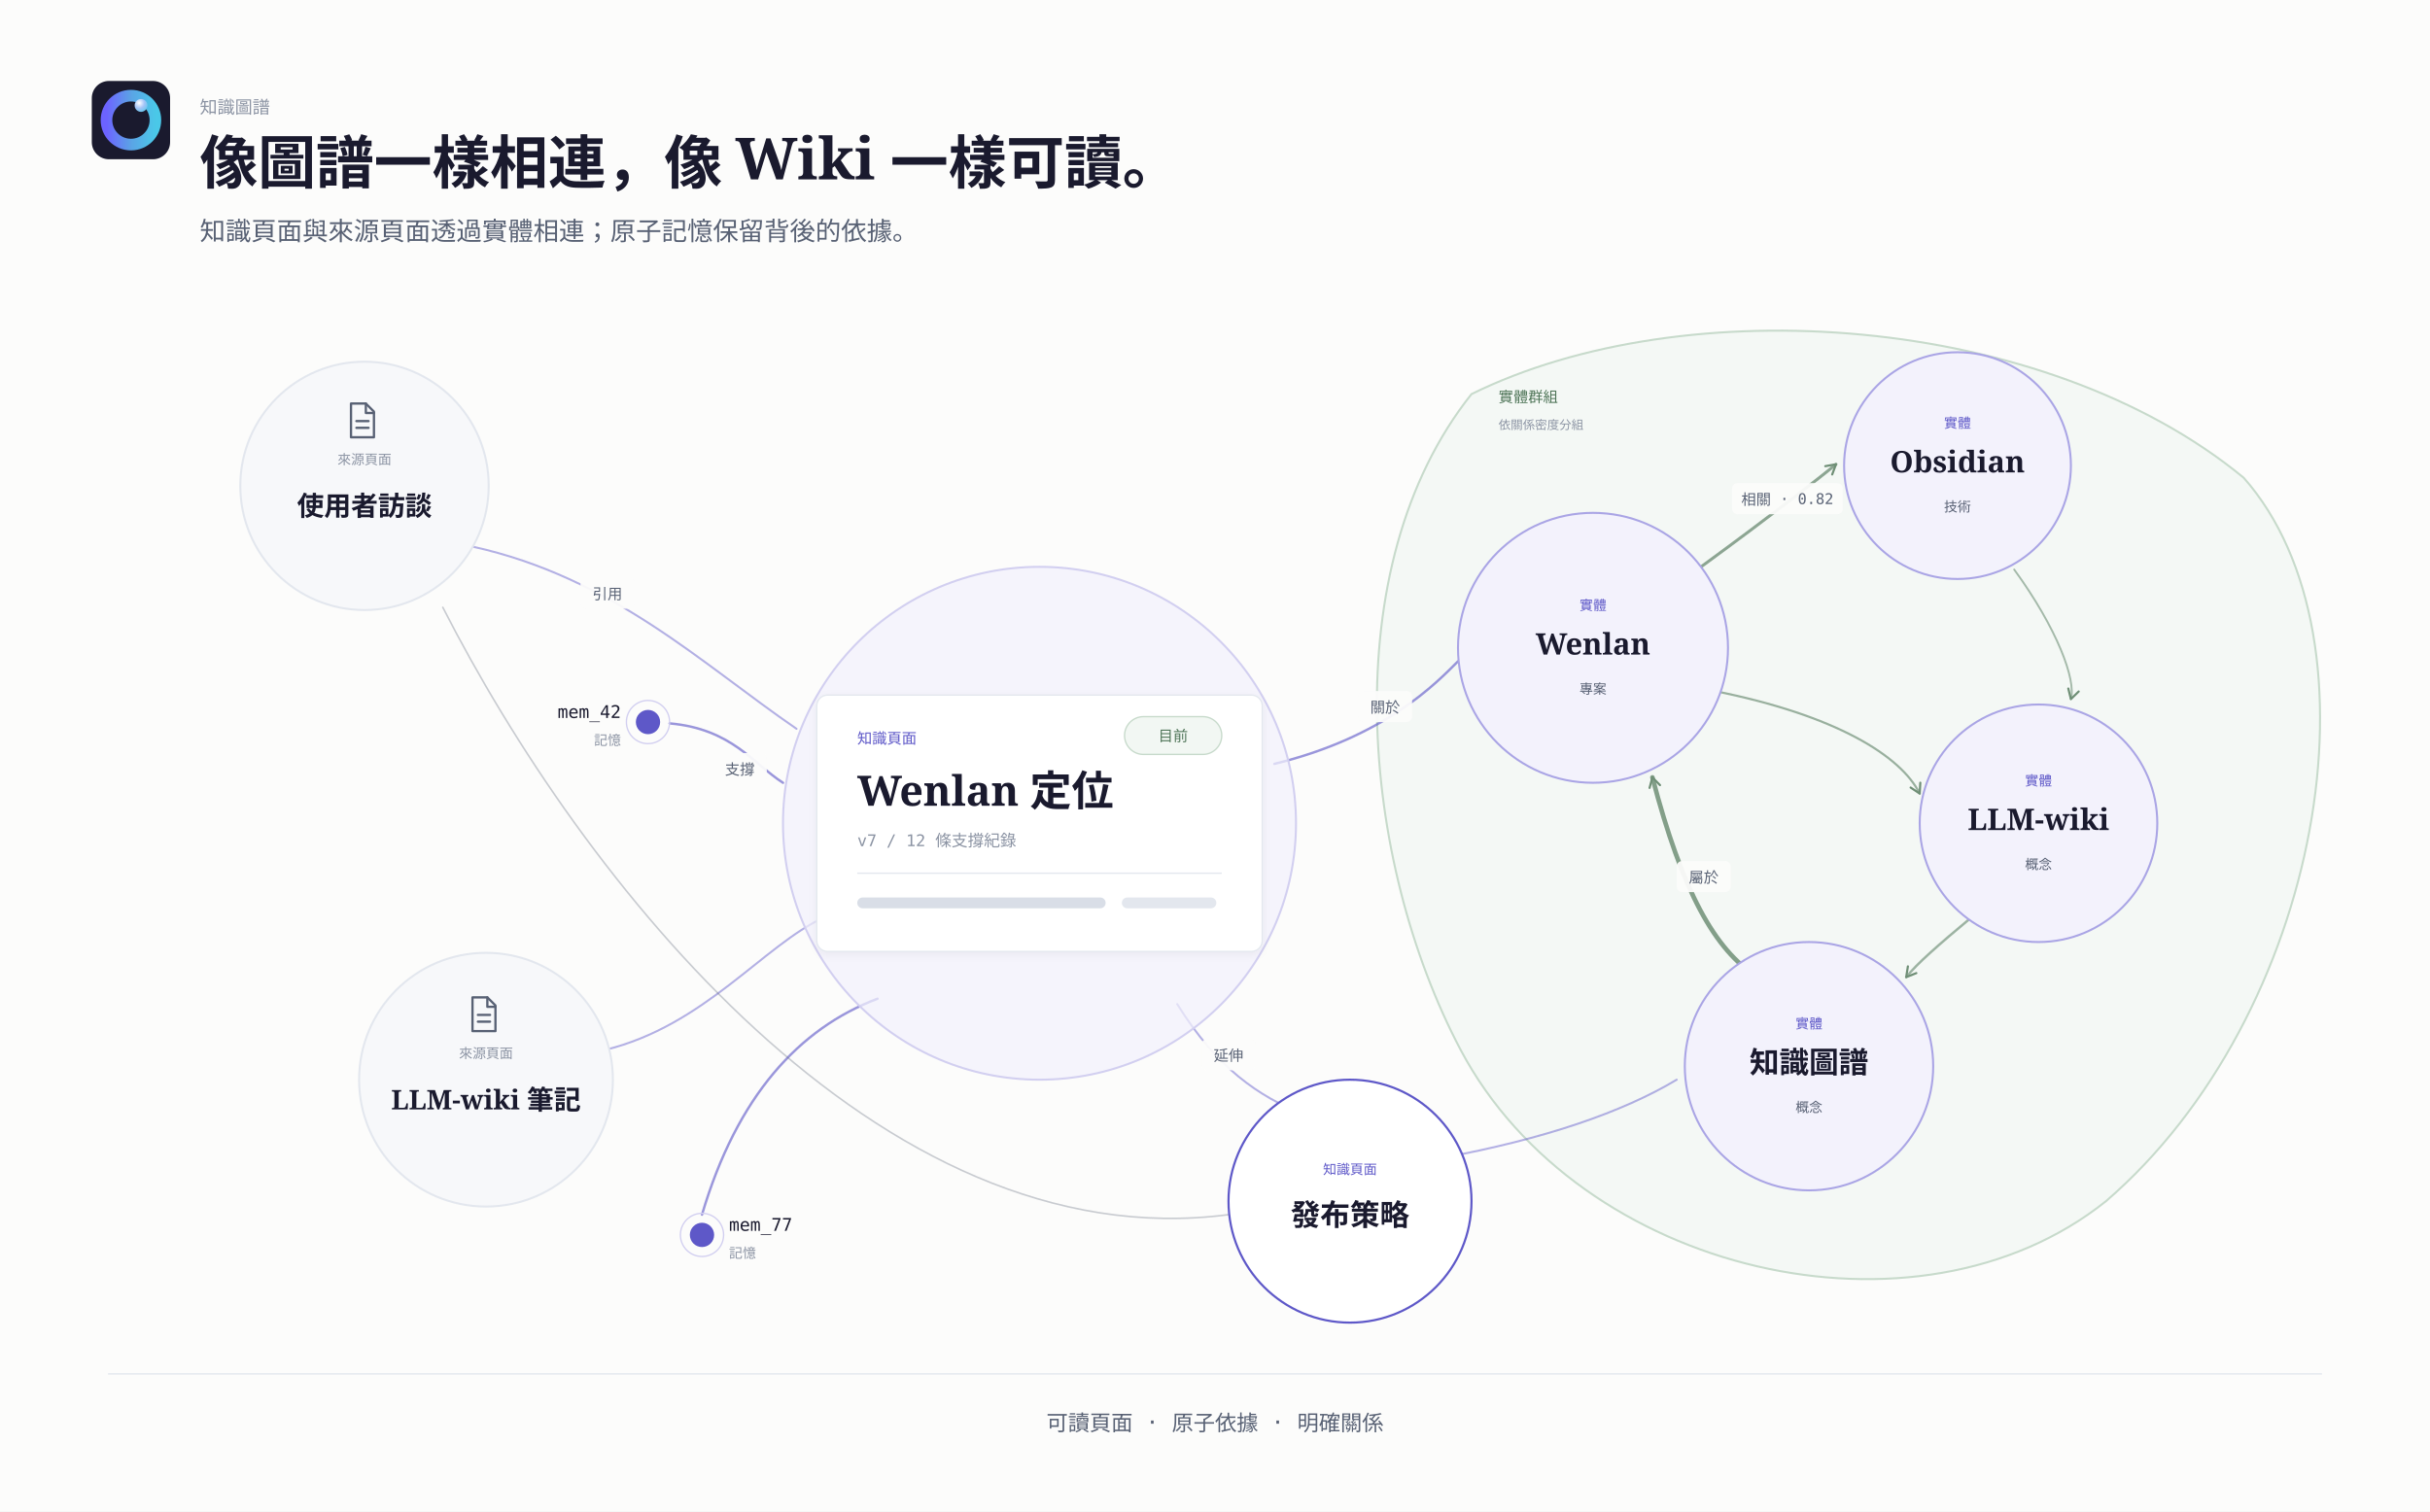
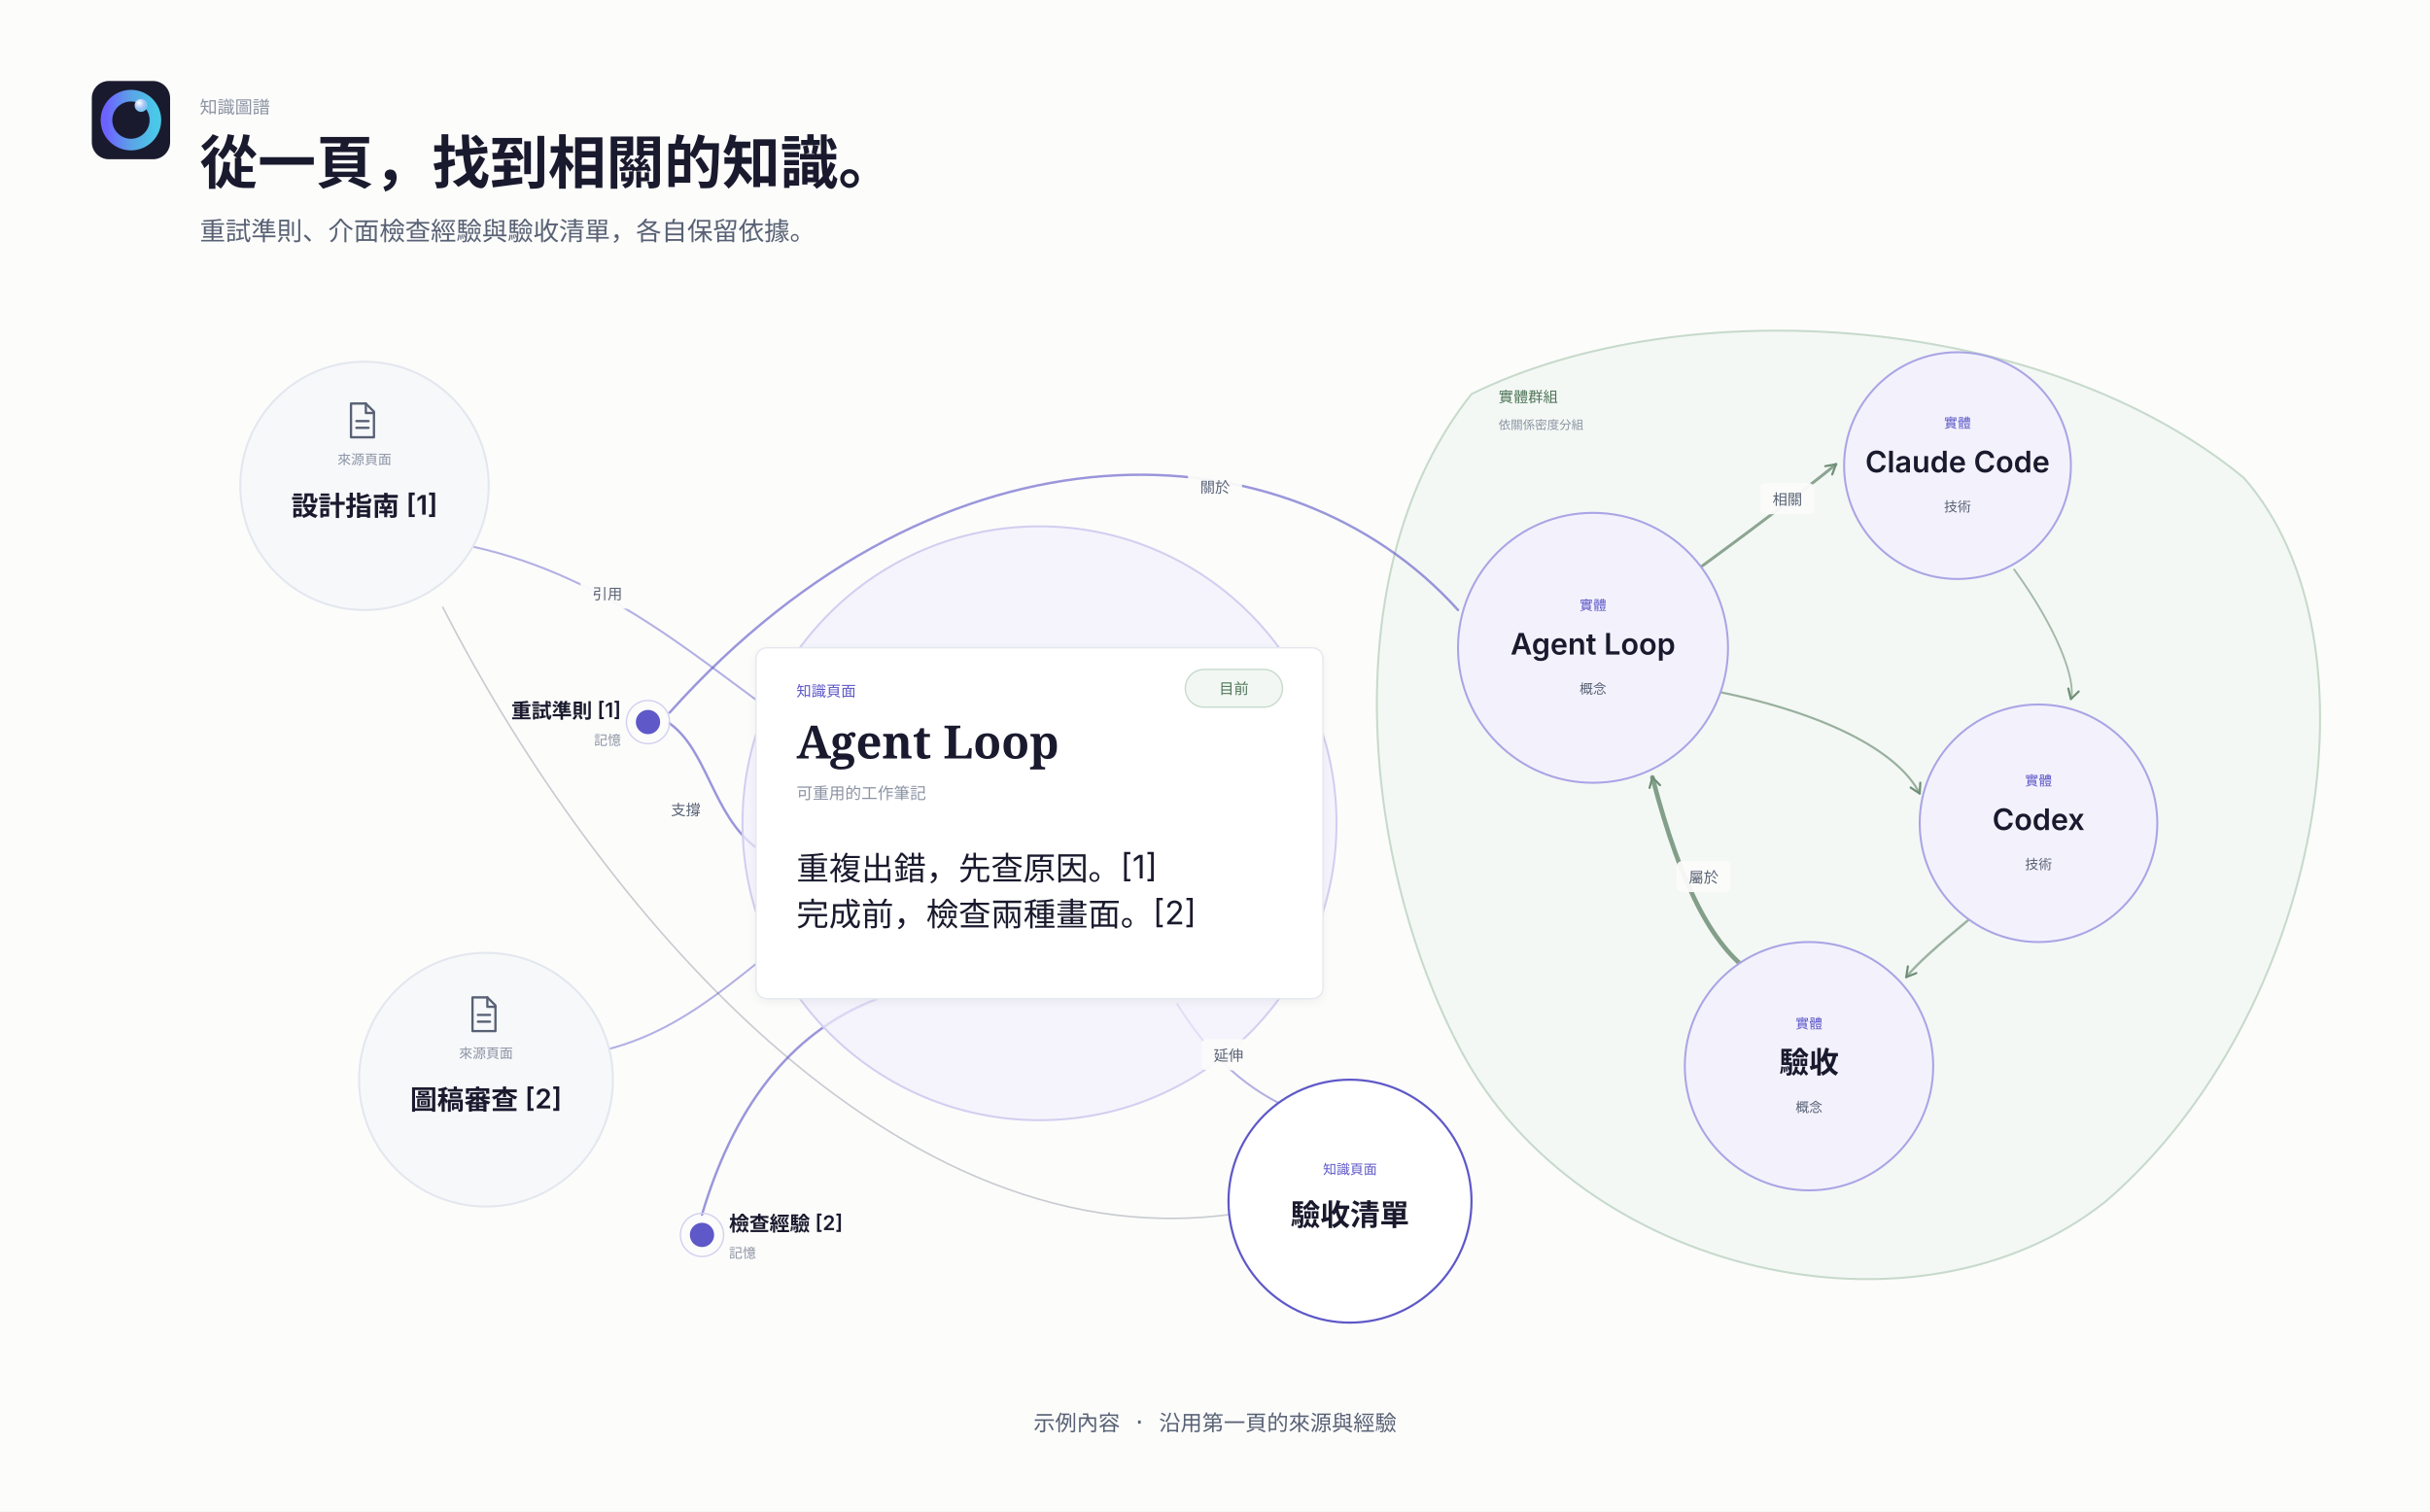
<svg xmlns="http://www.w3.org/2000/svg" width="1800" height="1120" viewBox="0 0 1800 1120" role="img" aria-labelledby="title desc">
  <style>text { font-kerning: normal; }</style>
  <rect width="1800" height="1120" fill="#FCFCFB" />
  <g transform="translate(68 60) scale(0.1132812)">
    <rect width="512" height="512" rx="112" fill="#1A1A2E" />
    <circle cx="256" cy="256" r="160" fill="none" stroke="url(#network-zh-Hant-desktop-ring)" stroke-width="76" />
    <circle cx="322" cy="160" r="42" fill="url(#network-zh-Hant-desktop-orb)" />
  </g>
  <g data-fit-region="network-zh-Hant-desktop-heading" data-fit-x="148" data-fit-y="56" data-fit-width="1578" data-fit-height="138" data-check-overlap="false">
-     <text x="148" y="84" font-family="&quot;JetBrains Mono&quot;, &quot;PingFang TC&quot;, &quot;Hiragino Sans CNS&quot;, ui-monospace, monospace" font-size="13" font-weight="500" fill="#8B93A3" text-anchor="start">知識圖譜</text>
-     <text x="148" y="136" font-family="&quot;Fraunces&quot;, &quot;Songti TC&quot;, &quot;STSong&quot;, &quot;PingFang TC&quot;, Georgia, serif" font-size="43" font-weight="600" fill="#1A1A2E" text-anchor="start">像圖譜一樣相連，像 Wiki 一樣可讀。</text>
-     <text x="148" y="178" font-family="&quot;Instrument Sans&quot;, &quot;PingFang TC&quot;, &quot;Hiragino Sans CNS&quot;, -apple-system, BlinkMacSystemFont, sans-serif" font-size="19" font-weight="400" fill="#586174" text-anchor="start">知識頁面與來源頁面透過實體相連；原子記憶保留背後的依據。</text>
+     <text x="148" y="84" font-family="'JetBrains Mono', monospace" font-size="13" font-weight="500" fill="#8B93A3" text-anchor="start">知識圖譜</text>
+     <text x="148" y="136" font-family="'Fraunces', Georgia, serif" font-size="43" font-weight="600" fill="#1A1A2E" text-anchor="start">從一頁，找到相關的知識。</text>
+     <text x="148" y="178" font-family="'Instrument Sans', -apple-system, sans-serif" font-size="19" font-weight="400" fill="#586174" text-anchor="start">重試準則、介面檢查經驗與驗收清單，各自保留依據。</text>
  </g>
  <g data-fit-region="network-zh-Hant-desktop-graph-field" data-fit-x="80" data-fit-y="230" data-fit-width="1640" data-fit-height="780" data-check-overlap="true">
    <path d="M1090 292 C1248 214 1514 232 1662 354 C1768 474 1720 752 1560 890 C1420 1002 1170 944 1082 778 C1008 638 988 420 1090 292Z" fill="#F2F7F3" fill-opacity="0.76" stroke="#C7DACB" stroke-width="1.5" />
-     <text x="1110" y="298" font-family="&quot;JetBrains Mono&quot;, &quot;PingFang TC&quot;, &quot;Hiragino Sans CNS&quot;, ui-monospace, monospace" font-size="11" font-weight="500" fill="#4F7558" text-anchor="start">實體群組</text>
-     <text x="1110" y="318" font-family="&quot;JetBrains Mono&quot;, &quot;PingFang TC&quot;, &quot;Hiragino Sans CNS&quot;, ui-monospace, monospace" font-size="9" font-weight="500" fill="#8B93A3" text-anchor="start">依關係密度分組</text>
-     <path d="M350 405 C454 428 520 492 590 540" fill="none" stroke="#5E58C8" stroke-width="1.5" stroke-opacity="0.46" stroke-linecap="round" />
-     <path d="M448 778 C522 760 566 700 610 680" fill="none" stroke="#5E58C8" stroke-width="1.5" stroke-opacity="0.46" stroke-linecap="round" />
-     <path d="M496 536 C542 540 558 566 580 580" fill="none" stroke="#5E58C8" stroke-width="1.8" stroke-opacity="0.62" stroke-linecap="round" />
-     <path d="M520 900 C546 812 592 762 650 740" fill="none" stroke="#5E58C8" stroke-width="1.8" stroke-opacity="0.62" stroke-linecap="round" />
-     <path d="M944 566 C1026 546 1064 506 1080 490" fill="none" stroke="#5E58C8" stroke-width="1.8" stroke-opacity="0.62" stroke-linecap="round" />
-     <path d="M872 744 C902 792 932 812 966 826" fill="none" stroke="#5E58C8" stroke-width="1.5" stroke-opacity="0.46" stroke-linecap="round" />
-     <path d="M328 450 C430 650 650 934 910 900" fill="none" stroke="#586174" stroke-width="1.2" stroke-opacity="0.32" stroke-linecap="round" />
-     <path d="M1260 420 C1312 382 1348 354 1360 344" fill="none" stroke="#6F8F76" stroke-width="2.2" stroke-opacity="0.78" stroke-linecap="round" marker-end="url(#network-zh-Hant-desktop-relation-arrow)" />
-     <path d="M1270 512 C1360 530 1408 560 1422 588" fill="none" stroke="#6F8F76" stroke-width="1.6" stroke-opacity="0.68" stroke-linecap="round" marker-end="url(#network-zh-Hant-desktop-relation-arrow)" />
-     <path d="M1302 724 C1270 704 1246 660 1224 576" fill="none" stroke="#6F8F76" stroke-width="3.4" stroke-opacity="0.84" stroke-linecap="round" marker-end="url(#network-zh-Hant-desktop-relation-arrow)" />
-     <path d="M1492 422 C1524 466 1538 504 1534 518" fill="none" stroke="#6F8F76" stroke-width="1.4" stroke-opacity="0.6" stroke-linecap="round" marker-end="url(#network-zh-Hant-desktop-relation-arrow)" />
-     <path d="M1460 680 C1436 700 1420 714 1412 724" fill="none" stroke="#6F8F76" stroke-width="1.8" stroke-opacity="0.66" stroke-linecap="round" marker-end="url(#network-zh-Hant-desktop-relation-arrow)" />
-     <path d="M1068 858 C1144 844 1202 824 1242 800" fill="none" stroke="#5E58C8" stroke-width="1.5" stroke-opacity="0.46" stroke-linecap="round" />
-     <g data-fit-region="network-zh-Hant-desktop-source-使用者訪談" data-fit-x="178" data-fit-y="268" data-fit-width="184" data-fit-height="184" data-check-overlap="true">
+     <text x="1110" y="298" font-family="'JetBrains Mono', monospace" font-size="11" font-weight="500" fill="#4F7558" text-anchor="start">實體群組</text>
+     <text x="1110" y="318" font-family="'JetBrains Mono', monospace" font-size="9" font-weight="500" fill="#8B93A3" text-anchor="start">依關係密度分組</text>
+     <path data-from="sourceOne" data-to="page" data-relation="citation" d="M350 405 C454 428 520 492 590 540" fill="none" stroke="#5E58C8" stroke-width="1.5" stroke-opacity="0.46" stroke-linecap="round" />
+     <path data-from="sourceTwo" data-to="page" data-relation="citation" d="M448 778 C522 760 566 700 610 680" fill="none" stroke="#5E58C8" stroke-width="1.5" stroke-opacity="0.46" stroke-linecap="round" />
+     <path data-from="memoryOne" data-to="page" data-relation="support" d="M496 536 C524 556 528 604 560 628" fill="none" stroke="#5E58C8" stroke-width="1.8" stroke-opacity="0.62" stroke-linecap="round" />
+     <path data-from="memoryTwo" data-to="page" data-relation="support" d="M520 900 C546 812 592 762 650 740" fill="none" stroke="#5E58C8" stroke-width="1.8" stroke-opacity="0.62" stroke-linecap="round" />
+     <path data-from="memoryOne" data-to="entityOne" data-relation="about" d="M496 528 C700 300 956 314 1080 452" fill="none" stroke="#5E58C8" stroke-width="1.8" stroke-opacity="0.62" stroke-linecap="round" />
+     <path data-from="page" data-to="linkedPage" data-relation="refines" d="M872 744 C902 792 932 812 966 826" fill="none" stroke="#5E58C8" stroke-width="1.5" stroke-opacity="0.46" stroke-linecap="round" />
+     <path data-from="sourceOne" data-to="linkedPage" data-relation="citation" d="M328 450 C430 650 650 934 910 900" fill="none" stroke="#586174" stroke-width="1.2" stroke-opacity="0.32" stroke-linecap="round" />
+     <path data-from="entityOne" data-to="entityTwo" data-relation="related_to" d="M1260 420 C1312 382 1348 354 1360 344" fill="none" stroke="#6F8F76" stroke-width="2.2" stroke-opacity="0.78" stroke-linecap="round" marker-end="url(#network-zh-Hant-desktop-relation-arrow)" />
+     <path data-from="entityOne" data-to="entityThree" data-relation="related_to" d="M1270 512 C1360 530 1408 560 1422 588" fill="none" stroke="#6F8F76" stroke-width="1.6" stroke-opacity="0.68" stroke-linecap="round" marker-end="url(#network-zh-Hant-desktop-relation-arrow)" />
+     <path data-from="entityFour" data-to="entityOne" data-relation="part_of" d="M1302 724 C1270 704 1246 660 1224 576" fill="none" stroke="#6F8F76" stroke-width="3.4" stroke-opacity="0.84" stroke-linecap="round" marker-end="url(#network-zh-Hant-desktop-relation-arrow)" />
+     <path data-from="entityTwo" data-to="entityThree" data-relation="related_to" d="M1492 422 C1524 466 1538 504 1534 518" fill="none" stroke="#6F8F76" stroke-width="1.4" stroke-opacity="0.6" stroke-linecap="round" marker-end="url(#network-zh-Hant-desktop-relation-arrow)" />
+     <path data-from="entityThree" data-to="entityFour" data-relation="related_to" d="M1460 680 C1436 700 1420 714 1412 724" fill="none" stroke="#6F8F76" stroke-width="1.8" stroke-opacity="0.66" stroke-linecap="round" marker-end="url(#network-zh-Hant-desktop-relation-arrow)" />
+     <g data-fit-region="network-zh-Hant-desktop-source-設計指南 [1]" data-fit-x="178" data-fit-y="268" data-fit-width="184" data-fit-height="184" data-check-overlap="true">
      <circle cx="270" cy="360" r="92" fill="#F7F8FA" stroke="#E3E7EE" stroke-width="1.5" />
      <g fill="none" stroke="#586174" stroke-width="1.7" stroke-linecap="round" stroke-linejoin="round">
        <path d="M260 299h11l6 6v19H260z" />
        <path d="M271 299v7h6" />
        <path d="M264 312h9M264 317h9" />
      </g>
-       <text x="270" y="344" font-family="&quot;JetBrains Mono&quot;, &quot;PingFang TC&quot;, &quot;Hiragino Sans CNS&quot;, ui-monospace, monospace" font-size="10" font-weight="500" fill="#8B93A3" text-anchor="middle">來源頁面</text>
-       <text x="270" y="382" font-family="&quot;Fraunces&quot;, &quot;Songti TC&quot;, &quot;STSong&quot;, &quot;PingFang TC&quot;, Georgia, serif" font-size="20" font-weight="600" fill="#1A1A2E" text-anchor="middle">使用者訪談</text>
+       <text x="270" y="344" font-family="'JetBrains Mono', monospace" font-size="10" font-weight="500" fill="#8B93A3" text-anchor="middle">來源頁面</text>
+       <text x="270" y="382" font-family="'Instrument Sans', -apple-system, sans-serif" font-size="20" font-weight="600" fill="#1A1A2E" text-anchor="middle">設計指南 [1]</text>
    </g>
-     <g data-fit-region="network-zh-Hant-desktop-source-LLM-wiki 筆記" data-fit-x="266" data-fit-y="706" data-fit-width="188" data-fit-height="188" data-check-overlap="true">
+     <g data-fit-region="network-zh-Hant-desktop-source-圖稿審查 [2]" data-fit-x="266" data-fit-y="706" data-fit-width="188" data-fit-height="188" data-check-overlap="true">
      <circle cx="360" cy="800" r="94" fill="#F7F8FA" stroke="#E3E7EE" stroke-width="1.5" />
      <g fill="none" stroke="#586174" stroke-width="1.7" stroke-linecap="round" stroke-linejoin="round">
        <path d="M350 739h11l6 6v19H350z" />
        <path d="M361 739v7h6" />
        <path d="M354 752h9M354 757h9" />
      </g>
-       <text x="360" y="784" font-family="&quot;JetBrains Mono&quot;, &quot;PingFang TC&quot;, &quot;Hiragino Sans CNS&quot;, ui-monospace, monospace" font-size="10" font-weight="500" fill="#8B93A3" text-anchor="middle">來源頁面</text>
-       <text x="360" y="822" font-family="&quot;Fraunces&quot;, &quot;Songti TC&quot;, &quot;STSong&quot;, &quot;PingFang TC&quot;, Georgia, serif" font-size="20" font-weight="600" fill="#1A1A2E" text-anchor="middle">LLM-wiki 筆記</text>
+       <text x="360" y="784" font-family="'JetBrains Mono', monospace" font-size="10" font-weight="500" fill="#8B93A3" text-anchor="middle">來源頁面</text>
+       <text x="360" y="822" font-family="'Instrument Sans', -apple-system, sans-serif" font-size="20" font-weight="600" fill="#1A1A2E" text-anchor="middle">圖稿審查 [2]</text>
    </g>
-     <g data-fit-region="network-zh-Hant-desktop-memory-mem_42" data-fit-x="328" data-fit-y="507" data-fit-width="132" data-fit-height="58" data-check-overlap="true">
+     <g data-fit-region="network-zh-Hant-desktop-hero" data-fit-x="550" data-fit-y="390" data-fit-width="440" data-fit-height="440" data-check-overlap="false">
+       <circle cx="770" cy="610" r="220" fill="#F3F2FC" fill-opacity="0.72" stroke="#D2CFF0" stroke-width="1.5" />
+       <g filter="url(#network-zh-Hant-desktop-page-shadow)">
+         <rect x="560" y="480" width="420" height="260" rx="8" fill="#FFFFFF" stroke="#E3E7EE" />
+       </g>
+       <text x="590" y="516" font-family="'JetBrains Mono', monospace" font-size="11" font-weight="500" fill="#5E58C8" text-anchor="start">知識頁面</text>
+       <g>
+         <rect x="878" y="496" width="72" height="28" rx="14" fill="#F2F7F3" stroke="#C7DACB" />
+         <text x="914" y="514.18" font-family="'JetBrains Mono', monospace" font-size="11" font-weight="500" fill="#4F7558" text-anchor="middle">目前</text>
+       </g>
+       <text x="590" y="562" font-family="'Fraunces', Georgia, serif" font-size="34" font-weight="600" fill="#1A1A2E" text-anchor="start">Agent Loop</text>
+       <text x="590" y="592" font-family="'JetBrains Mono', monospace" font-size="12" font-weight="500" fill="#8B93A3" text-anchor="start">可重用的工作筆記</text>
+       <text x="590" y="652" font-family="'Instrument Sans', -apple-system, sans-serif" font-size="24" font-weight="400" fill="#1A1A2E" text-anchor="start">重複出錯，先查原因。[1]</text>
+       <text x="590" y="686" font-family="'Instrument Sans', -apple-system, sans-serif" font-size="24" font-weight="400" fill="#1A1A2E" text-anchor="start">完成前，檢查兩種畫面。[2]</text>
+     </g>
+     <g data-fit-region="network-zh-Hant-desktop-memory-重試準則 [1]" data-fit-x="280" data-fit-y="507" data-fit-width="180" data-fit-height="58" data-check-overlap="true">
      <circle cx="480" cy="535" r="9" fill="#5E58C8" />
      <circle cx="480" cy="535" r="16" fill="none" stroke="#D2CFF0" />
-       <text x="460" y="532" font-family="&quot;JetBrains Mono&quot;, &quot;PingFang TC&quot;, &quot;Hiragino Sans CNS&quot;, ui-monospace, monospace" font-size="13" font-weight="500" fill="#1A1A2E" text-anchor="end">mem_42</text>
-       <text x="460" y="552" font-family="&quot;JetBrains Mono&quot;, &quot;PingFang TC&quot;, &quot;Hiragino Sans CNS&quot;, ui-monospace, monospace" font-size="10" font-weight="500" fill="#8B93A3" text-anchor="end">記憶</text>
+       <text x="460" y="532" font-family="'Instrument Sans', -apple-system, sans-serif" font-size="15" font-weight="600" fill="#1A1A2E" text-anchor="end">重試準則 [1]</text>
+       <text x="460" y="552" font-family="'JetBrains Mono', monospace" font-size="10" font-weight="500" fill="#8B93A3" text-anchor="end">記憶</text>
    </g>
-     <g data-fit-region="network-zh-Hant-desktop-memory-mem_77" data-fit-x="502" data-fit-y="887" data-fit-width="132" data-fit-height="58" data-check-overlap="true">
+     <g data-fit-region="network-zh-Hant-desktop-memory-檢查經驗 [2]" data-fit-x="502" data-fit-y="887" data-fit-width="180" data-fit-height="58" data-check-overlap="true">
      <circle cx="520" cy="915" r="9" fill="#5E58C8" />
      <circle cx="520" cy="915" r="16" fill="none" stroke="#D2CFF0" />
-       <text x="540" y="912" font-family="&quot;JetBrains Mono&quot;, &quot;PingFang TC&quot;, &quot;Hiragino Sans CNS&quot;, ui-monospace, monospace" font-size="13" font-weight="500" fill="#1A1A2E" text-anchor="start">mem_77</text>
-       <text x="540" y="932" font-family="&quot;JetBrains Mono&quot;, &quot;PingFang TC&quot;, &quot;Hiragino Sans CNS&quot;, ui-monospace, monospace" font-size="10" font-weight="500" fill="#8B93A3" text-anchor="start">記憶</text>
+       <text x="540" y="912" font-family="'Instrument Sans', -apple-system, sans-serif" font-size="15" font-weight="600" fill="#1A1A2E" text-anchor="start">檢查經驗 [2]</text>
+       <text x="540" y="932" font-family="'JetBrains Mono', monospace" font-size="10" font-weight="500" fill="#8B93A3" text-anchor="start">記憶</text>
    </g>
-     <g data-fit-region="network-zh-Hant-desktop-hero" data-fit-x="580" data-fit-y="420" data-fit-width="380" data-fit-height="380" data-check-overlap="false">
-       <circle cx="770" cy="610" r="190" fill="#F3F2FC" fill-opacity="0.72" stroke="#D2CFF0" stroke-width="1.5" />
-       <g filter="url(#network-zh-Hant-desktop-page-shadow)">
-         <rect x="605" y="515" width="330" height="190" rx="8" fill="#FFFFFF" stroke="#E3E7EE" />
-       </g>
-       <text x="635" y="551" font-family="&quot;JetBrains Mono&quot;, &quot;PingFang TC&quot;, &quot;Hiragino Sans CNS&quot;, ui-monospace, monospace" font-size="11" font-weight="500" fill="#5E58C8" text-anchor="start">知識頁面</text>
-       <g>
-         <rect x="833" y="531" width="72" height="28" rx="14" fill="#F2F7F3" stroke="#C7DACB" />
-         <text x="869" y="549.18" font-family="&quot;JetBrains Mono&quot;, &quot;PingFang TC&quot;, &quot;Hiragino Sans CNS&quot;, ui-monospace, monospace" font-size="11" font-weight="500" fill="#4F7558" text-anchor="middle">目前</text>
-       </g>
-       <text x="635" y="597" font-family="&quot;Fraunces&quot;, &quot;Songti TC&quot;, &quot;STSong&quot;, &quot;PingFang TC&quot;, Georgia, serif" font-size="31" font-weight="600" fill="#1A1A2E" text-anchor="start">Wenlan 定位</text>
-       <text x="635" y="627" font-family="&quot;JetBrains Mono&quot;, &quot;PingFang TC&quot;, &quot;Hiragino Sans CNS&quot;, ui-monospace, monospace" font-size="12" font-weight="500" fill="#8B93A3" text-anchor="start">v7 / 12 條支撐紀錄</text>
-       <line x1="635" y1="647" x2="905" y2="647" stroke="#E3E7EE" />
-       <rect x="635" y="665" width="184" height="8" rx="4" fill="#D9DEE7" />
-       <rect x="831" y="665" width="70" height="8" rx="4" fill="#E3E7EE" />
+     <g data-fit-region="network-zh-Hant-desktop-knowledge-驗收清單" data-fit-x="910" data-fit-y="800" data-fit-width="180" data-fit-height="180" data-check-overlap="true">
+       <circle cx="1000" cy="890" r="90" fill="#FFFFFF" stroke="#5E58C8" stroke-width="1.6" />
+       <text x="1000" y="870" font-family="'JetBrains Mono', monospace" font-size="10" font-weight="500" fill="#5E58C8" text-anchor="middle">知識頁面</text>
+       <text x="1000" y="908" font-family="'Instrument Sans', -apple-system, sans-serif" font-size="22" font-weight="600" fill="#1A1A2E" text-anchor="middle">驗收清單</text>
    </g>
-     <g data-fit-region="network-zh-Hant-desktop-knowledge-發布策略" data-fit-x="910" data-fit-y="800" data-fit-width="180" data-fit-height="180" data-check-overlap="true">
-       <circle cx="1000" cy="890" r="90" fill="#FFFFFF" stroke="#5E58C8" stroke-width="1.6" />
-       <text x="1000" y="870" font-family="&quot;JetBrains Mono&quot;, &quot;PingFang TC&quot;, &quot;Hiragino Sans CNS&quot;, ui-monospace, monospace" font-size="10" font-weight="500" fill="#5E58C8" text-anchor="middle">知識頁面</text>
-       <text x="1000" y="908" font-family="&quot;Fraunces&quot;, &quot;Songti TC&quot;, &quot;STSong&quot;, &quot;PingFang TC&quot;, Georgia, serif" font-size="22" font-weight="600" fill="#1A1A2E" text-anchor="middle">發布策略</text>
+     <g data-fit-region="network-zh-Hant-desktop-entity-Agent Loop" data-fit-x="1080" data-fit-y="380" data-fit-width="200" data-fit-height="200" data-check-overlap="true">
+       <circle cx="1180" cy="480" r="100" fill="#F3F2FC" stroke="#AAA5E5" stroke-width="1.5" />
+       <text x="1180" y="452" font-family="'JetBrains Mono', monospace" font-size="10" font-weight="500" fill="#5E58C8" text-anchor="middle">實體</text>
+       <text x="1180" y="485" font-family="'Instrument Sans', -apple-system, sans-serif" font-size="22" font-weight="600" fill="#1A1A2E" text-anchor="middle">Agent Loop</text>
+       <text x="1180" y="514" font-family="'JetBrains Mono', monospace" font-size="10" font-weight="500" fill="#586174" text-anchor="middle">概念</text>
    </g>
-     <g data-fit-region="network-zh-Hant-desktop-entity-Wenlan" data-fit-x="1080" data-fit-y="380" data-fit-width="200" data-fit-height="200" data-check-overlap="true">
-       <circle cx="1180" cy="480" r="100" fill="#F3F2FC" stroke="#AAA5E5" stroke-width="1.5" />
-       <text x="1180" y="452" font-family="&quot;JetBrains Mono&quot;, &quot;PingFang TC&quot;, &quot;Hiragino Sans CNS&quot;, ui-monospace, monospace" font-size="10" font-weight="500" fill="#5E58C8" text-anchor="middle">實體</text>
-       <text x="1180" y="485" font-family="&quot;Fraunces&quot;, &quot;Songti TC&quot;, &quot;STSong&quot;, &quot;PingFang TC&quot;, Georgia, serif" font-size="22" font-weight="600" fill="#1A1A2E" text-anchor="middle">Wenlan</text>
-       <text x="1180" y="514" font-family="&quot;JetBrains Mono&quot;, &quot;PingFang TC&quot;, &quot;Hiragino Sans CNS&quot;, ui-monospace, monospace" font-size="10" font-weight="500" fill="#586174" text-anchor="middle">專案</text>
+     <g data-fit-region="network-zh-Hant-desktop-entity-Claude Code" data-fit-x="1366" data-fit-y="261" data-fit-width="168" data-fit-height="168" data-check-overlap="true">
+       <circle cx="1450" cy="345" r="84" fill="#F3F2FC" stroke="#AAA5E5" stroke-width="1.5" />
+       <text x="1450" y="317" font-family="'JetBrains Mono', monospace" font-size="10" font-weight="500" fill="#5E58C8" text-anchor="middle">實體</text>
+       <text x="1450" y="350" font-family="'Instrument Sans', -apple-system, sans-serif" font-size="22" font-weight="600" fill="#1A1A2E" text-anchor="middle">Claude Code</text>
+       <text x="1450" y="379" font-family="'JetBrains Mono', monospace" font-size="10" font-weight="500" fill="#586174" text-anchor="middle">技術</text>
    </g>
-     <g data-fit-region="network-zh-Hant-desktop-entity-Obsidian" data-fit-x="1366" data-fit-y="261" data-fit-width="168" data-fit-height="168" data-check-overlap="true">
-       <circle cx="1450" cy="345" r="84" fill="#F3F2FC" stroke="#AAA5E5" stroke-width="1.5" />
-       <text x="1450" y="317" font-family="&quot;JetBrains Mono&quot;, &quot;PingFang TC&quot;, &quot;Hiragino Sans CNS&quot;, ui-monospace, monospace" font-size="10" font-weight="500" fill="#5E58C8" text-anchor="middle">實體</text>
-       <text x="1450" y="350" font-family="&quot;Fraunces&quot;, &quot;Songti TC&quot;, &quot;STSong&quot;, &quot;PingFang TC&quot;, Georgia, serif" font-size="22" font-weight="600" fill="#1A1A2E" text-anchor="middle">Obsidian</text>
-       <text x="1450" y="379" font-family="&quot;JetBrains Mono&quot;, &quot;PingFang TC&quot;, &quot;Hiragino Sans CNS&quot;, ui-monospace, monospace" font-size="10" font-weight="500" fill="#586174" text-anchor="middle">技術</text>
+     <g data-fit-region="network-zh-Hant-desktop-entity-Codex" data-fit-x="1422" data-fit-y="522" data-fit-width="176" data-fit-height="176" data-check-overlap="true">
+       <circle cx="1510" cy="610" r="88" fill="#F3F2FC" stroke="#AAA5E5" stroke-width="1.5" />
+       <text x="1510" y="582" font-family="'JetBrains Mono', monospace" font-size="10" font-weight="500" fill="#5E58C8" text-anchor="middle">實體</text>
+       <text x="1510" y="615" font-family="'Instrument Sans', -apple-system, sans-serif" font-size="22" font-weight="600" fill="#1A1A2E" text-anchor="middle">Codex</text>
+       <text x="1510" y="644" font-family="'JetBrains Mono', monospace" font-size="10" font-weight="500" fill="#586174" text-anchor="middle">技術</text>
    </g>
-     <g data-fit-region="network-zh-Hant-desktop-entity-LLM-wiki" data-fit-x="1422" data-fit-y="522" data-fit-width="176" data-fit-height="176" data-check-overlap="true">
-       <circle cx="1510" cy="610" r="88" fill="#F3F2FC" stroke="#AAA5E5" stroke-width="1.5" />
-       <text x="1510" y="582" font-family="&quot;JetBrains Mono&quot;, &quot;PingFang TC&quot;, &quot;Hiragino Sans CNS&quot;, ui-monospace, monospace" font-size="10" font-weight="500" fill="#5E58C8" text-anchor="middle">實體</text>
-       <text x="1510" y="615" font-family="&quot;Fraunces&quot;, &quot;Songti TC&quot;, &quot;STSong&quot;, &quot;PingFang TC&quot;, Georgia, serif" font-size="22" font-weight="600" fill="#1A1A2E" text-anchor="middle">LLM-wiki</text>
-       <text x="1510" y="644" font-family="&quot;JetBrains Mono&quot;, &quot;PingFang TC&quot;, &quot;Hiragino Sans CNS&quot;, ui-monospace, monospace" font-size="10" font-weight="500" fill="#586174" text-anchor="middle">概念</text>
-     </g>
-     <g data-fit-region="network-zh-Hant-desktop-entity-知識圖譜" data-fit-x="1248" data-fit-y="698" data-fit-width="184" data-fit-height="184" data-check-overlap="true">
+     <g data-fit-region="network-zh-Hant-desktop-entity-驗收" data-fit-x="1248" data-fit-y="698" data-fit-width="184" data-fit-height="184" data-check-overlap="true">
      <circle cx="1340" cy="790" r="92" fill="#F3F2FC" stroke="#AAA5E5" stroke-width="1.5" />
-       <text x="1340" y="762" font-family="&quot;JetBrains Mono&quot;, &quot;PingFang TC&quot;, &quot;Hiragino Sans CNS&quot;, ui-monospace, monospace" font-size="10" font-weight="500" fill="#5E58C8" text-anchor="middle">實體</text>
-       <text x="1340" y="795" font-family="&quot;Fraunces&quot;, &quot;Songti TC&quot;, &quot;STSong&quot;, &quot;PingFang TC&quot;, Georgia, serif" font-size="22" font-weight="600" fill="#1A1A2E" text-anchor="middle">知識圖譜</text>
-       <text x="1340" y="824" font-family="&quot;JetBrains Mono&quot;, &quot;PingFang TC&quot;, &quot;Hiragino Sans CNS&quot;, ui-monospace, monospace" font-size="10" font-weight="500" fill="#586174" text-anchor="middle">概念</text>
+       <text x="1340" y="762" font-family="'JetBrains Mono', monospace" font-size="10" font-weight="500" fill="#5E58C8" text-anchor="middle">實體</text>
+       <text x="1340" y="795" font-family="'Instrument Sans', -apple-system, sans-serif" font-size="22" font-weight="600" fill="#1A1A2E" text-anchor="middle">驗收</text>
+       <text x="1340" y="824" font-family="'JetBrains Mono', monospace" font-size="10" font-weight="500" fill="#586174" text-anchor="middle">概念</text>
    </g>
    <g>
      <rect x="430" y="428" width="40" height="23" rx="4" fill="#FCFCFB" fill-opacity="0.94" />
-       <text x="450" y="444" font-family="&quot;JetBrains Mono&quot;, &quot;PingFang TC&quot;, &quot;Hiragino Sans CNS&quot;, ui-monospace, monospace" font-size="11" font-weight="500" fill="#586174" text-anchor="middle">引用</text>
+       <text x="450" y="444" font-family="'JetBrains Mono', monospace" font-size="11" font-weight="500" fill="#586174" text-anchor="middle">引用</text>
    </g>
    <g>
-       <rect x="528" y="558" width="40" height="23" rx="4" fill="#FCFCFB" fill-opacity="0.94" />
-       <text x="548" y="574" font-family="&quot;JetBrains Mono&quot;, &quot;PingFang TC&quot;, &quot;Hiragino Sans CNS&quot;, ui-monospace, monospace" font-size="11" font-weight="500" fill="#586174" text-anchor="middle">支撐</text>
+       <rect x="488" y="588" width="40" height="23" rx="4" fill="#FCFCFB" fill-opacity="0.94" />
+       <text x="508" y="604" font-family="'JetBrains Mono', monospace" font-size="11" font-weight="500" fill="#586174" text-anchor="middle">支撐</text>
    </g>
    <g>
-       <rect x="1006" y="512" width="40" height="23" rx="4" fill="#FCFCFB" fill-opacity="0.94" />
-       <text x="1026" y="528" font-family="&quot;JetBrains Mono&quot;, &quot;PingFang TC&quot;, &quot;Hiragino Sans CNS&quot;, ui-monospace, monospace" font-size="11" font-weight="500" fill="#586174" text-anchor="middle">關於</text>
+       <rect x="880" y="349" width="40" height="23" rx="4" fill="#FCFCFB" fill-opacity="0.94" />
+       <text x="900" y="365" font-family="'JetBrains Mono', monospace" font-size="11" font-weight="500" fill="#586174" text-anchor="middle">關於</text>
    </g>
    <g>
      <rect x="890" y="770" width="40" height="23" rx="4" fill="#FCFCFB" fill-opacity="0.94" />
-       <text x="910" y="786" font-family="&quot;JetBrains Mono&quot;, &quot;PingFang TC&quot;, &quot;Hiragino Sans CNS&quot;, ui-monospace, monospace" font-size="11" font-weight="500" fill="#586174" text-anchor="middle">延伸</text>
+       <text x="910" y="786" font-family="'JetBrains Mono', monospace" font-size="11" font-weight="500" fill="#586174" text-anchor="middle">延伸</text>
    </g>
    <g>
-       <rect x="1283" y="358" width="82" height="23" rx="4" fill="#FCFCFB" fill-opacity="0.94" />
-       <text x="1324" y="374" font-family="&quot;JetBrains Mono&quot;, &quot;PingFang TC&quot;, &quot;Hiragino Sans CNS&quot;, ui-monospace, monospace" font-size="11" font-weight="500" fill="#586174" text-anchor="middle">相關 · 0.82</text>
+       <rect x="1304" y="358" width="40" height="23" rx="4" fill="#FCFCFB" fill-opacity="0.94" />
+       <text x="1324" y="374" font-family="'JetBrains Mono', monospace" font-size="11" font-weight="500" fill="#586174" text-anchor="middle">相關</text>
    </g>
    <g>
      <rect x="1242" y="638" width="40" height="23" rx="4" fill="#FCFCFB" fill-opacity="0.94" />
-       <text x="1262" y="654" font-family="&quot;JetBrains Mono&quot;, &quot;PingFang TC&quot;, &quot;Hiragino Sans CNS&quot;, ui-monospace, monospace" font-size="11" font-weight="500" fill="#586174" text-anchor="middle">屬於</text>
+       <text x="1262" y="654" font-family="'JetBrains Mono', monospace" font-size="11" font-weight="500" fill="#586174" text-anchor="middle">屬於</text>
    </g>
  </g>
  <g data-fit-region="network-zh-Hant-desktop-footer" data-fit-x="80" data-fit-y="1018" data-fit-width="1640" data-fit-height="58" data-check-overlap="false">
-     <line x1="80" y1="1018" x2="1720" y2="1018" stroke="#E3E7EE" />
-     <text x="900" y="1060" font-family="&quot;JetBrains Mono&quot;, &quot;PingFang TC&quot;, &quot;Hiragino Sans CNS&quot;, ui-monospace, monospace" font-size="16" font-weight="500" fill="#586174" text-anchor="middle">可讀頁面 · 原子依據 · 明確關係</text>
+     <text x="900" y="1060" font-family="'JetBrains Mono', monospace" font-size="16" font-weight="500" fill="#586174" text-anchor="middle">示例內容 · 沿用第一頁的來源與經驗</text>
  </g>
  <defs>
    <linearGradient id="network-zh-Hant-desktop-ring" x1="96" y1="256" x2="416" y2="256" gradientUnits="userSpaceOnUse">
      <stop stop-color="#6C63FF" />
      <stop offset="0.5" stop-color="#5BA3E6" />
      <stop offset="1" stop-color="#4AC8E8" />
    </linearGradient>
    <radialGradient id="network-zh-Hant-desktop-orb" cx="0" cy="0" r="1" gradientUnits="userSpaceOnUse" gradientTransform="translate(310 144) rotate(52.125) scale(76.0263)">
      <stop stop-color="#FFFFFF" />
      <stop offset="0.45" stop-color="#A5C4F7" />
      <stop offset="1" stop-color="#4AC8E8" />
    </radialGradient>
    <marker id="network-zh-Hant-desktop-relation-arrow" markerWidth="12" markerHeight="12" refX="9" refY="6" orient="auto" markerUnits="userSpaceOnUse">
      <path d="M2 2 L9 6 L2 10" fill="none" stroke="#6F8F76" stroke-width="1.6" stroke-linecap="round" stroke-linejoin="round" />
    </marker>
    <filter id="network-zh-Hant-desktop-page-shadow" x="-20%" y="-20%" width="140%" height="150%">
      <feDropShadow dx="0" dy="12" stdDeviation="16" flood-color="#1A1A2E" flood-opacity="0.09" />
      <feDropShadow dx="0" dy="2" stdDeviation="3" flood-color="#1A1A2E" flood-opacity="0.05" />
    </filter>
  </defs>
</svg>
